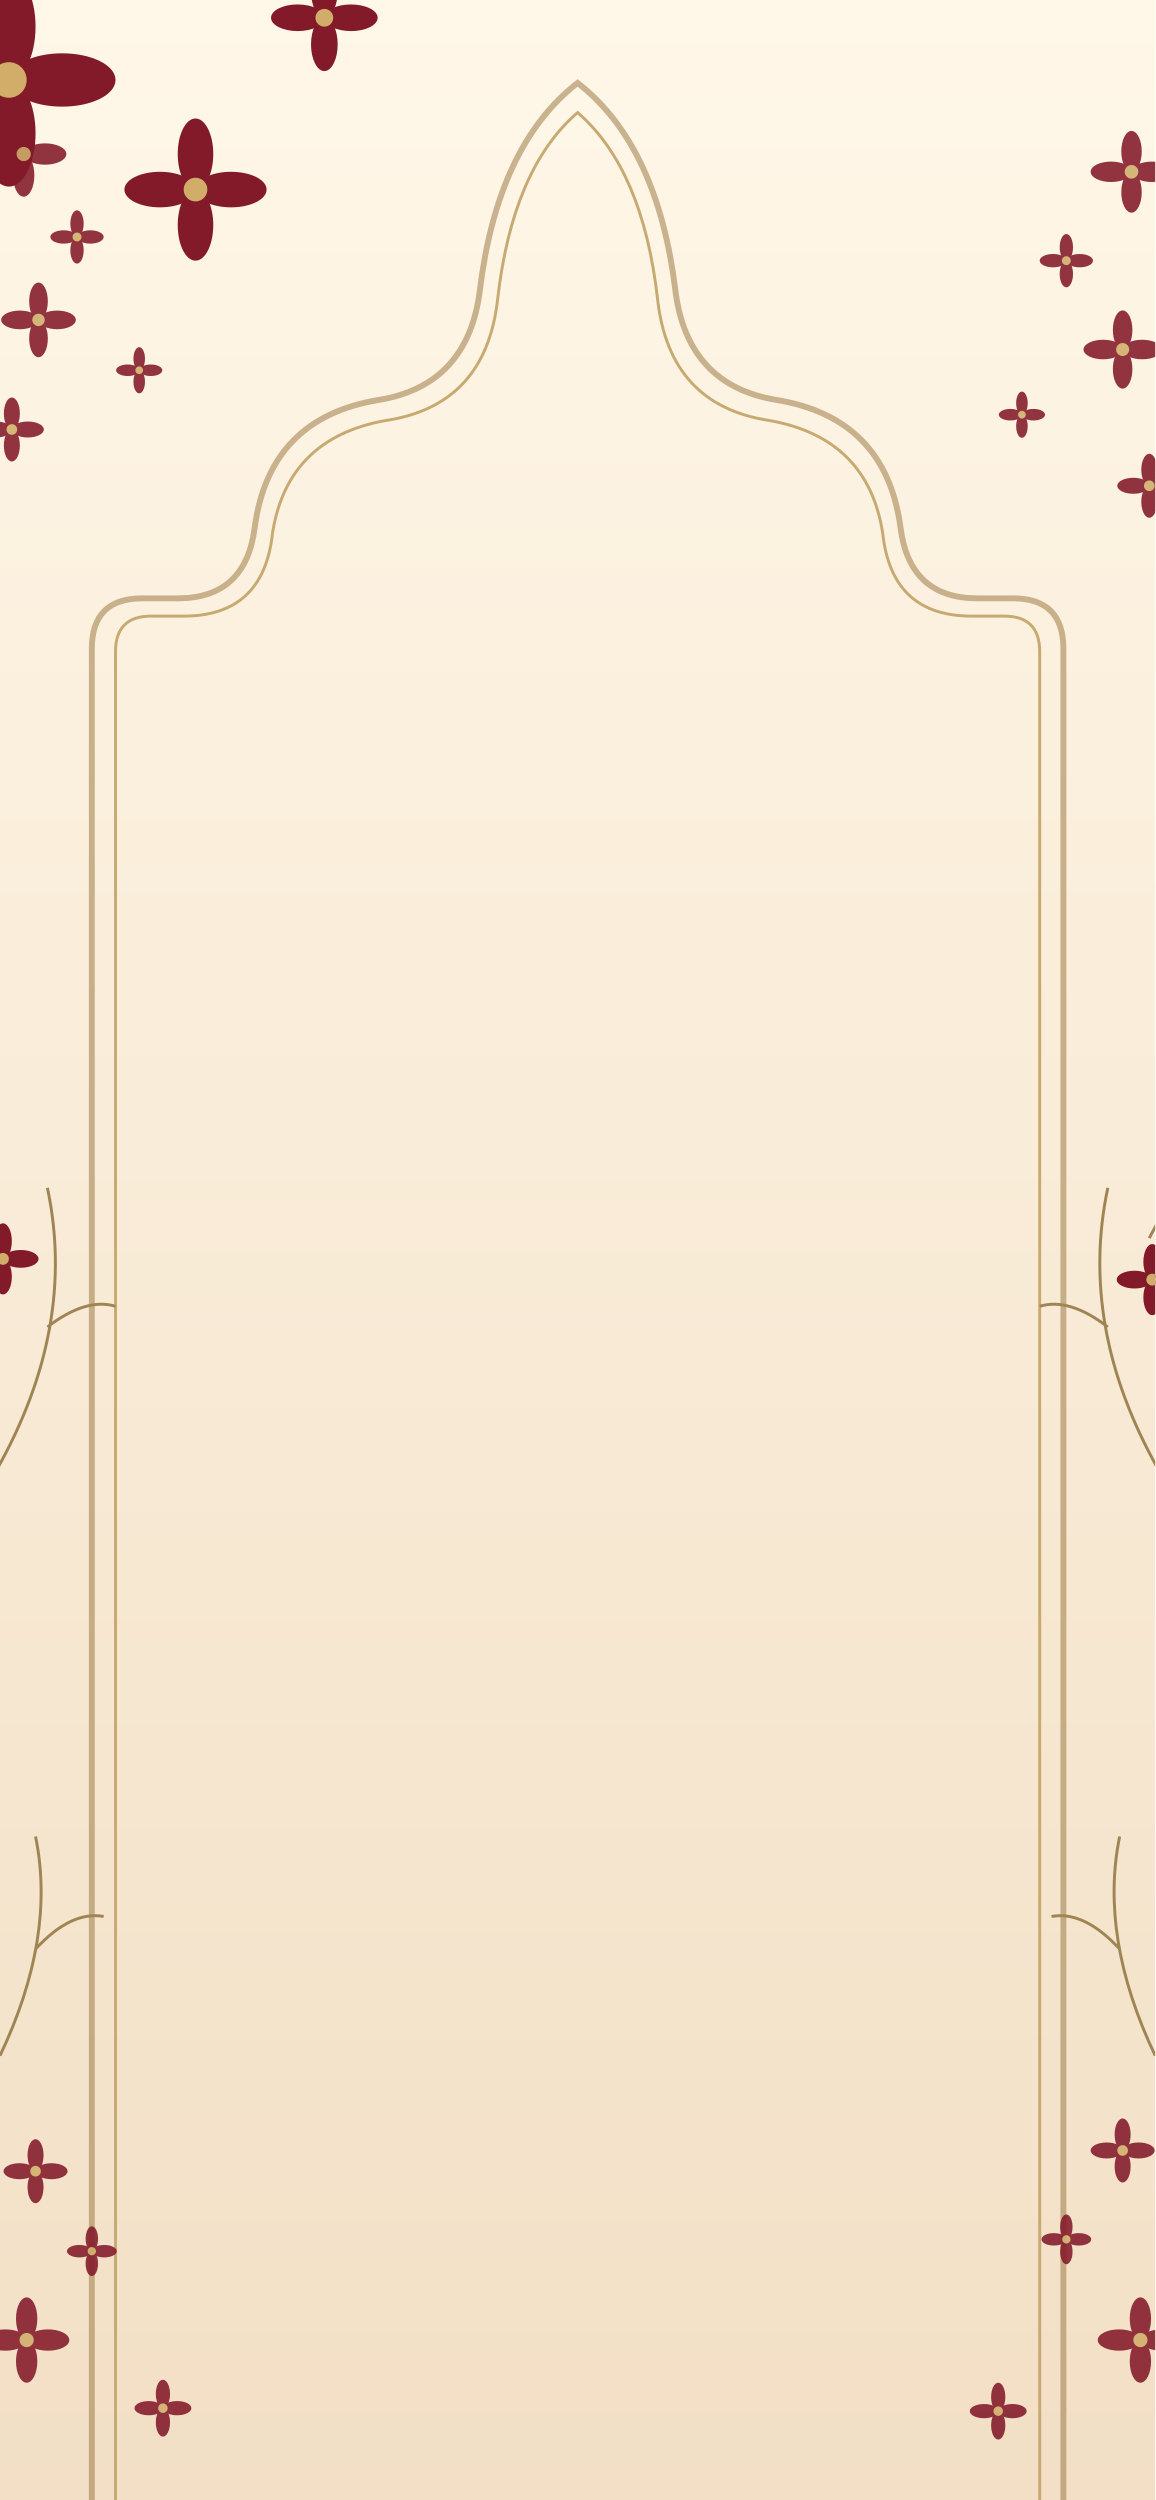
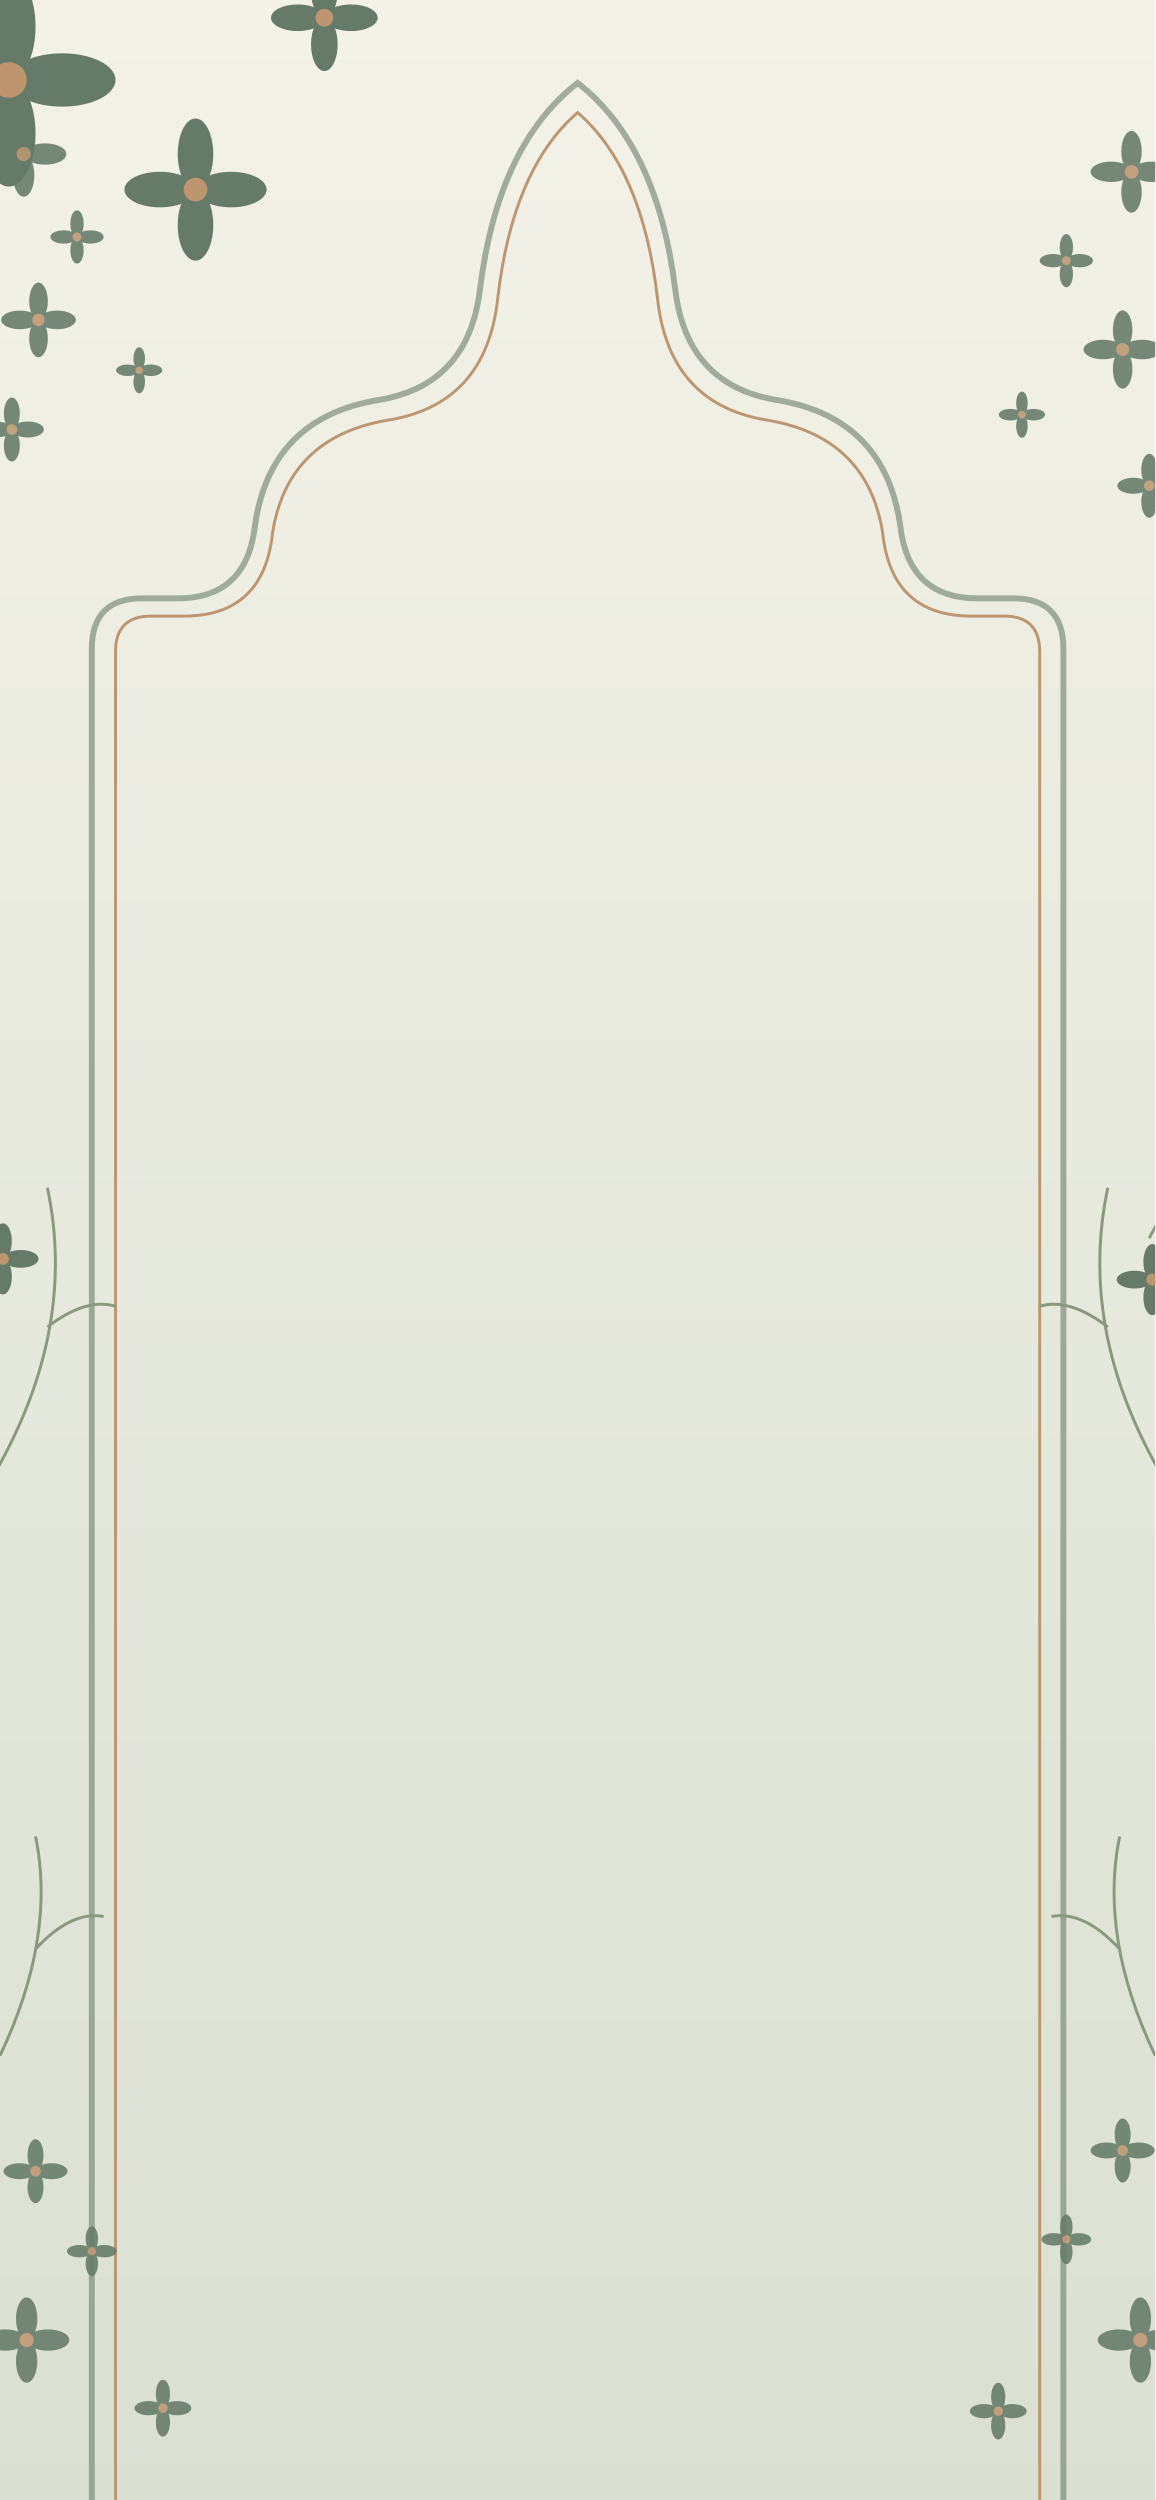
<svg xmlns="http://www.w3.org/2000/svg" viewBox="0 0 390 844" preserveAspectRatio="xMidYMid slice">
  <defs>
    <linearGradient id="paper" x2="0" y2="1">
-       <stop stop-color="#fff7e8" />
-       <stop offset="1" stop-color="#f2dfc5" />
+       <stop stop-color="#f4f2e8" />
+       <stop offset="1" stop-color="#d9e0d2" />
    </linearGradient>
    <g id="b">
-       <g fill="#821a2a">
+       <g fill="#657a68">
        <ellipse cy="-6" ry="6" rx="3" />
        <ellipse cy="6" ry="6" rx="3" />
        <ellipse cx="-6" rx="6" ry="3" />
        <ellipse cx="6" rx="6" ry="3" />
      </g>
-       <circle r="2" fill="#d1ad69" />
+       <circle r="2" fill="#bd9670" />
    </g>
  </defs>
  <rect width="390" height="844" fill="url(#paper)" />
-   <path d="M31 844V219q0-17 17-17h12q23 0 26-24 5-37 42-43 30-5 34-37 6-49 33-70 27 21 33 70 4 32 34 37 37 6 42 43 3 24 26 24h12q17 0 17 17v625" fill="none" stroke="#a2824d" stroke-width="2" opacity=".58" />
-   <path d="M39 844V220q0-12 12-12h11q27 0 30-28 5-32 38-38 34-5 38-41 5-44 27-63 22 19 27 63 4 36 38 41 33 6 38 38 3 28 30 28h11q12 0 12 12v624" fill="none" stroke="#c7aa72" stroke-width="1" />
-   <g fill="none" stroke="#9f8554" stroke-width="1">
+   <path d="M31 844V219q0-17 17-17h12q23 0 26-24 5-37 42-43 30-5 34-37 6-49 33-70 27 21 33 70 4 32 34 37 37 6 42 43 3 24 26 24h12q17 0 17 17v625" fill="none" stroke="#657a68" stroke-width="2" opacity=".58" />
+   <path d="M39 844V220q0-12 12-12h11q27 0 30-28 5-32 38-38 34-5 38-41 5-44 27-63 22 19 27 63 4 36 38 41 33 6 38 38 3 28 30 28h11q12 0 12 12v624" fill="none" stroke="#bd9670" stroke-width="1" />
+   <g fill="none" stroke="#8a987d" stroke-width="1">
    <path d="M-1 496q27-48 17-95m0 47q13-10 23-7m-37-23q-7-14-16-18M391 496q-27-48-17-95m0 47q-13-10-23-7m37-23q7-14 16-18M0 694q19-40 12-74m0 38q12-13 23-11M390 694q-19-40-12-74m0 38q-12-13-23-11" />
  </g>
  <g>
    <use href="#b" x="1" y="9" transform="scale(3)" />
    <use href="#b" x="33" y="32" transform="scale(2)" />
    <use href="#b" x="73" y="4" transform="scale(1.5)" />
    <use href="#b" x="389" y="11" transform="scale(3)" />
    <use href="#b" x="354" y="36" transform="scale(1.9)" />
    <use href="#b" x="313" y="3" transform="scale(1.5)" />
    <use href="#b" x="1" y="818" transform="scale(3.6)" />
    <use href="#b" x="52" y="841" transform="scale(2.5)" />
    <use href="#b" x="390" y="816" transform="scale(3.5)" />
    <use href="#b" x="342" y="840" transform="scale(2.4)" />
    <use href="#b" x="1" y="425" />
    <use href="#b" x="389" y="432" />
  </g>
  <g opacity=".88">
    <use href="#b" transform="translate(8 52) scale(1.2)" />
    <use href="#b" transform="translate(26 80) scale(.75)" />
    <use href="#b" transform="translate(13 108) scale(1.05)" />
    <use href="#b" transform="translate(47 125) scale(.65)" />
    <use href="#b" transform="translate(4 145) scale(.9)" />
    <use href="#b" transform="translate(382 58) scale(1.15)" />
    <use href="#b" transform="translate(360 88) scale(.75)" />
    <use href="#b" transform="translate(379 118) scale(1.1)" />
    <use href="#b" transform="translate(345 140) scale(.65)" />
    <use href="#b" transform="translate(388 164) scale(.9)" />
    <use href="#b" transform="translate(12 733) scale(.9)" />
    <use href="#b" transform="translate(31 760) scale(.7)" />
    <use href="#b" transform="translate(9 790) scale(1.2)" />
    <use href="#b" transform="translate(55 813) scale(.8)" />
    <use href="#b" transform="translate(379 726) scale(.9)" />
    <use href="#b" transform="translate(360 756) scale(.7)" />
    <use href="#b" transform="translate(385 790) scale(1.2)" />
    <use href="#b" transform="translate(337 814) scale(.8)" />
  </g>
</svg>
